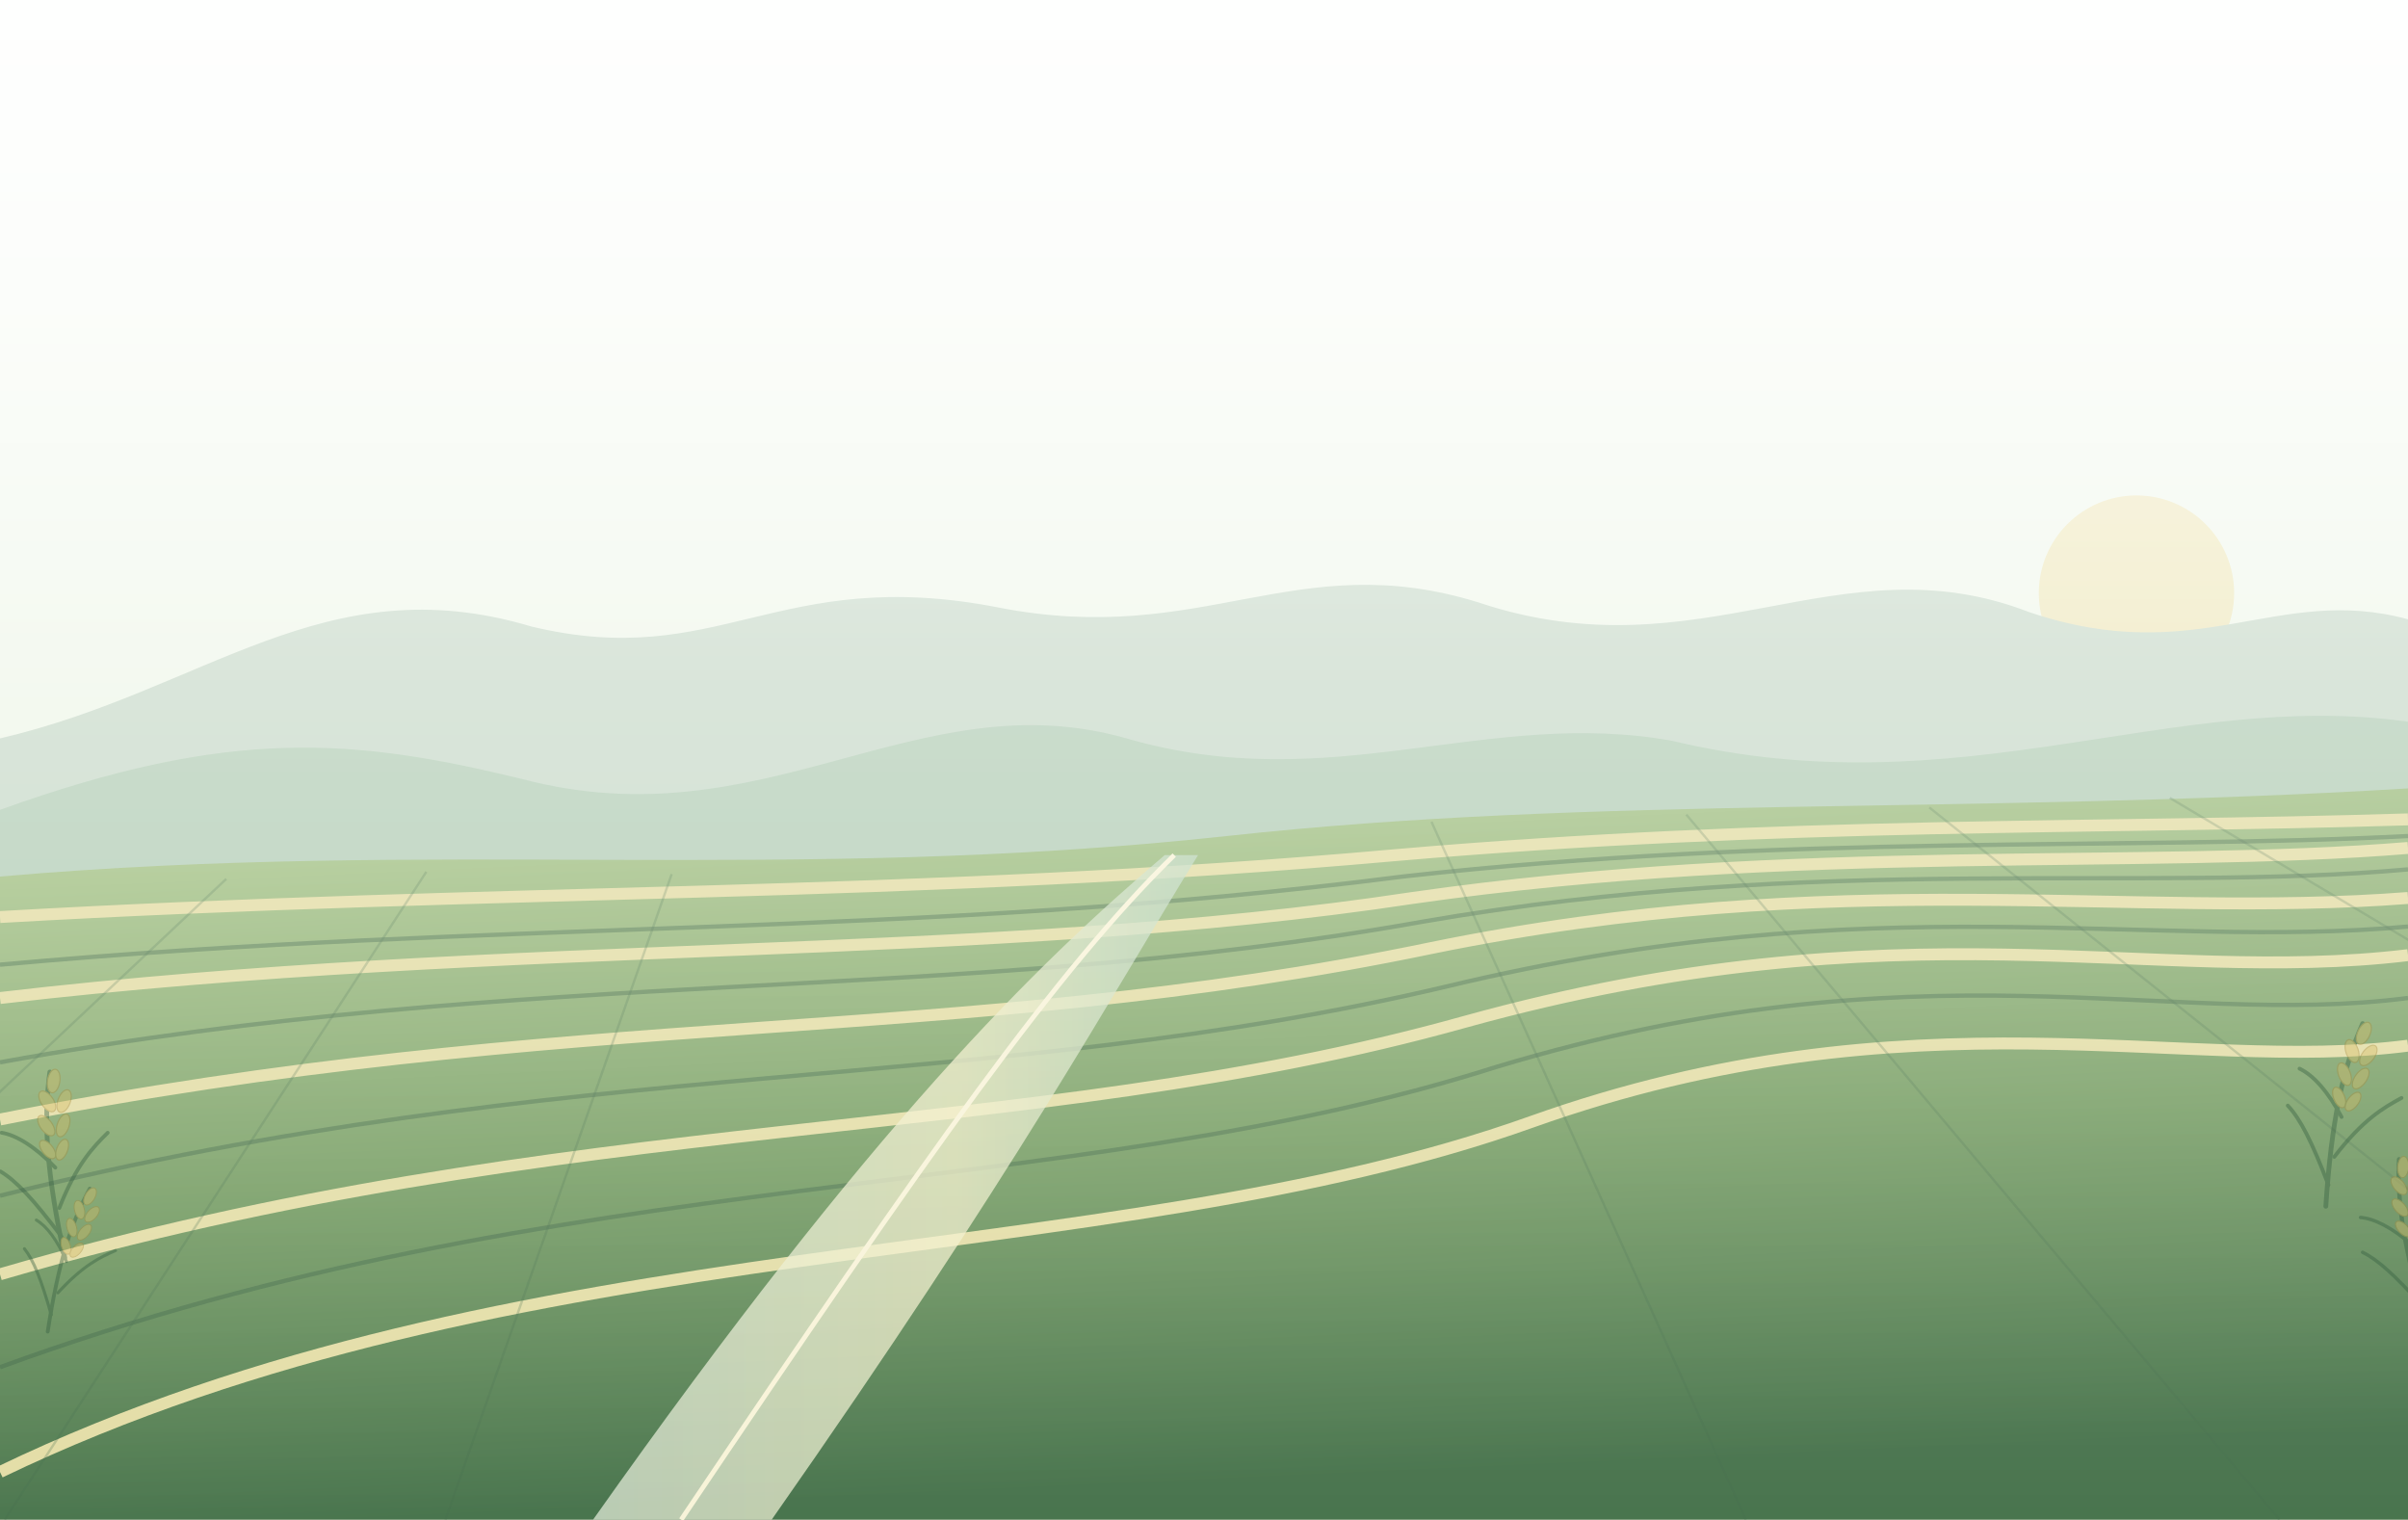
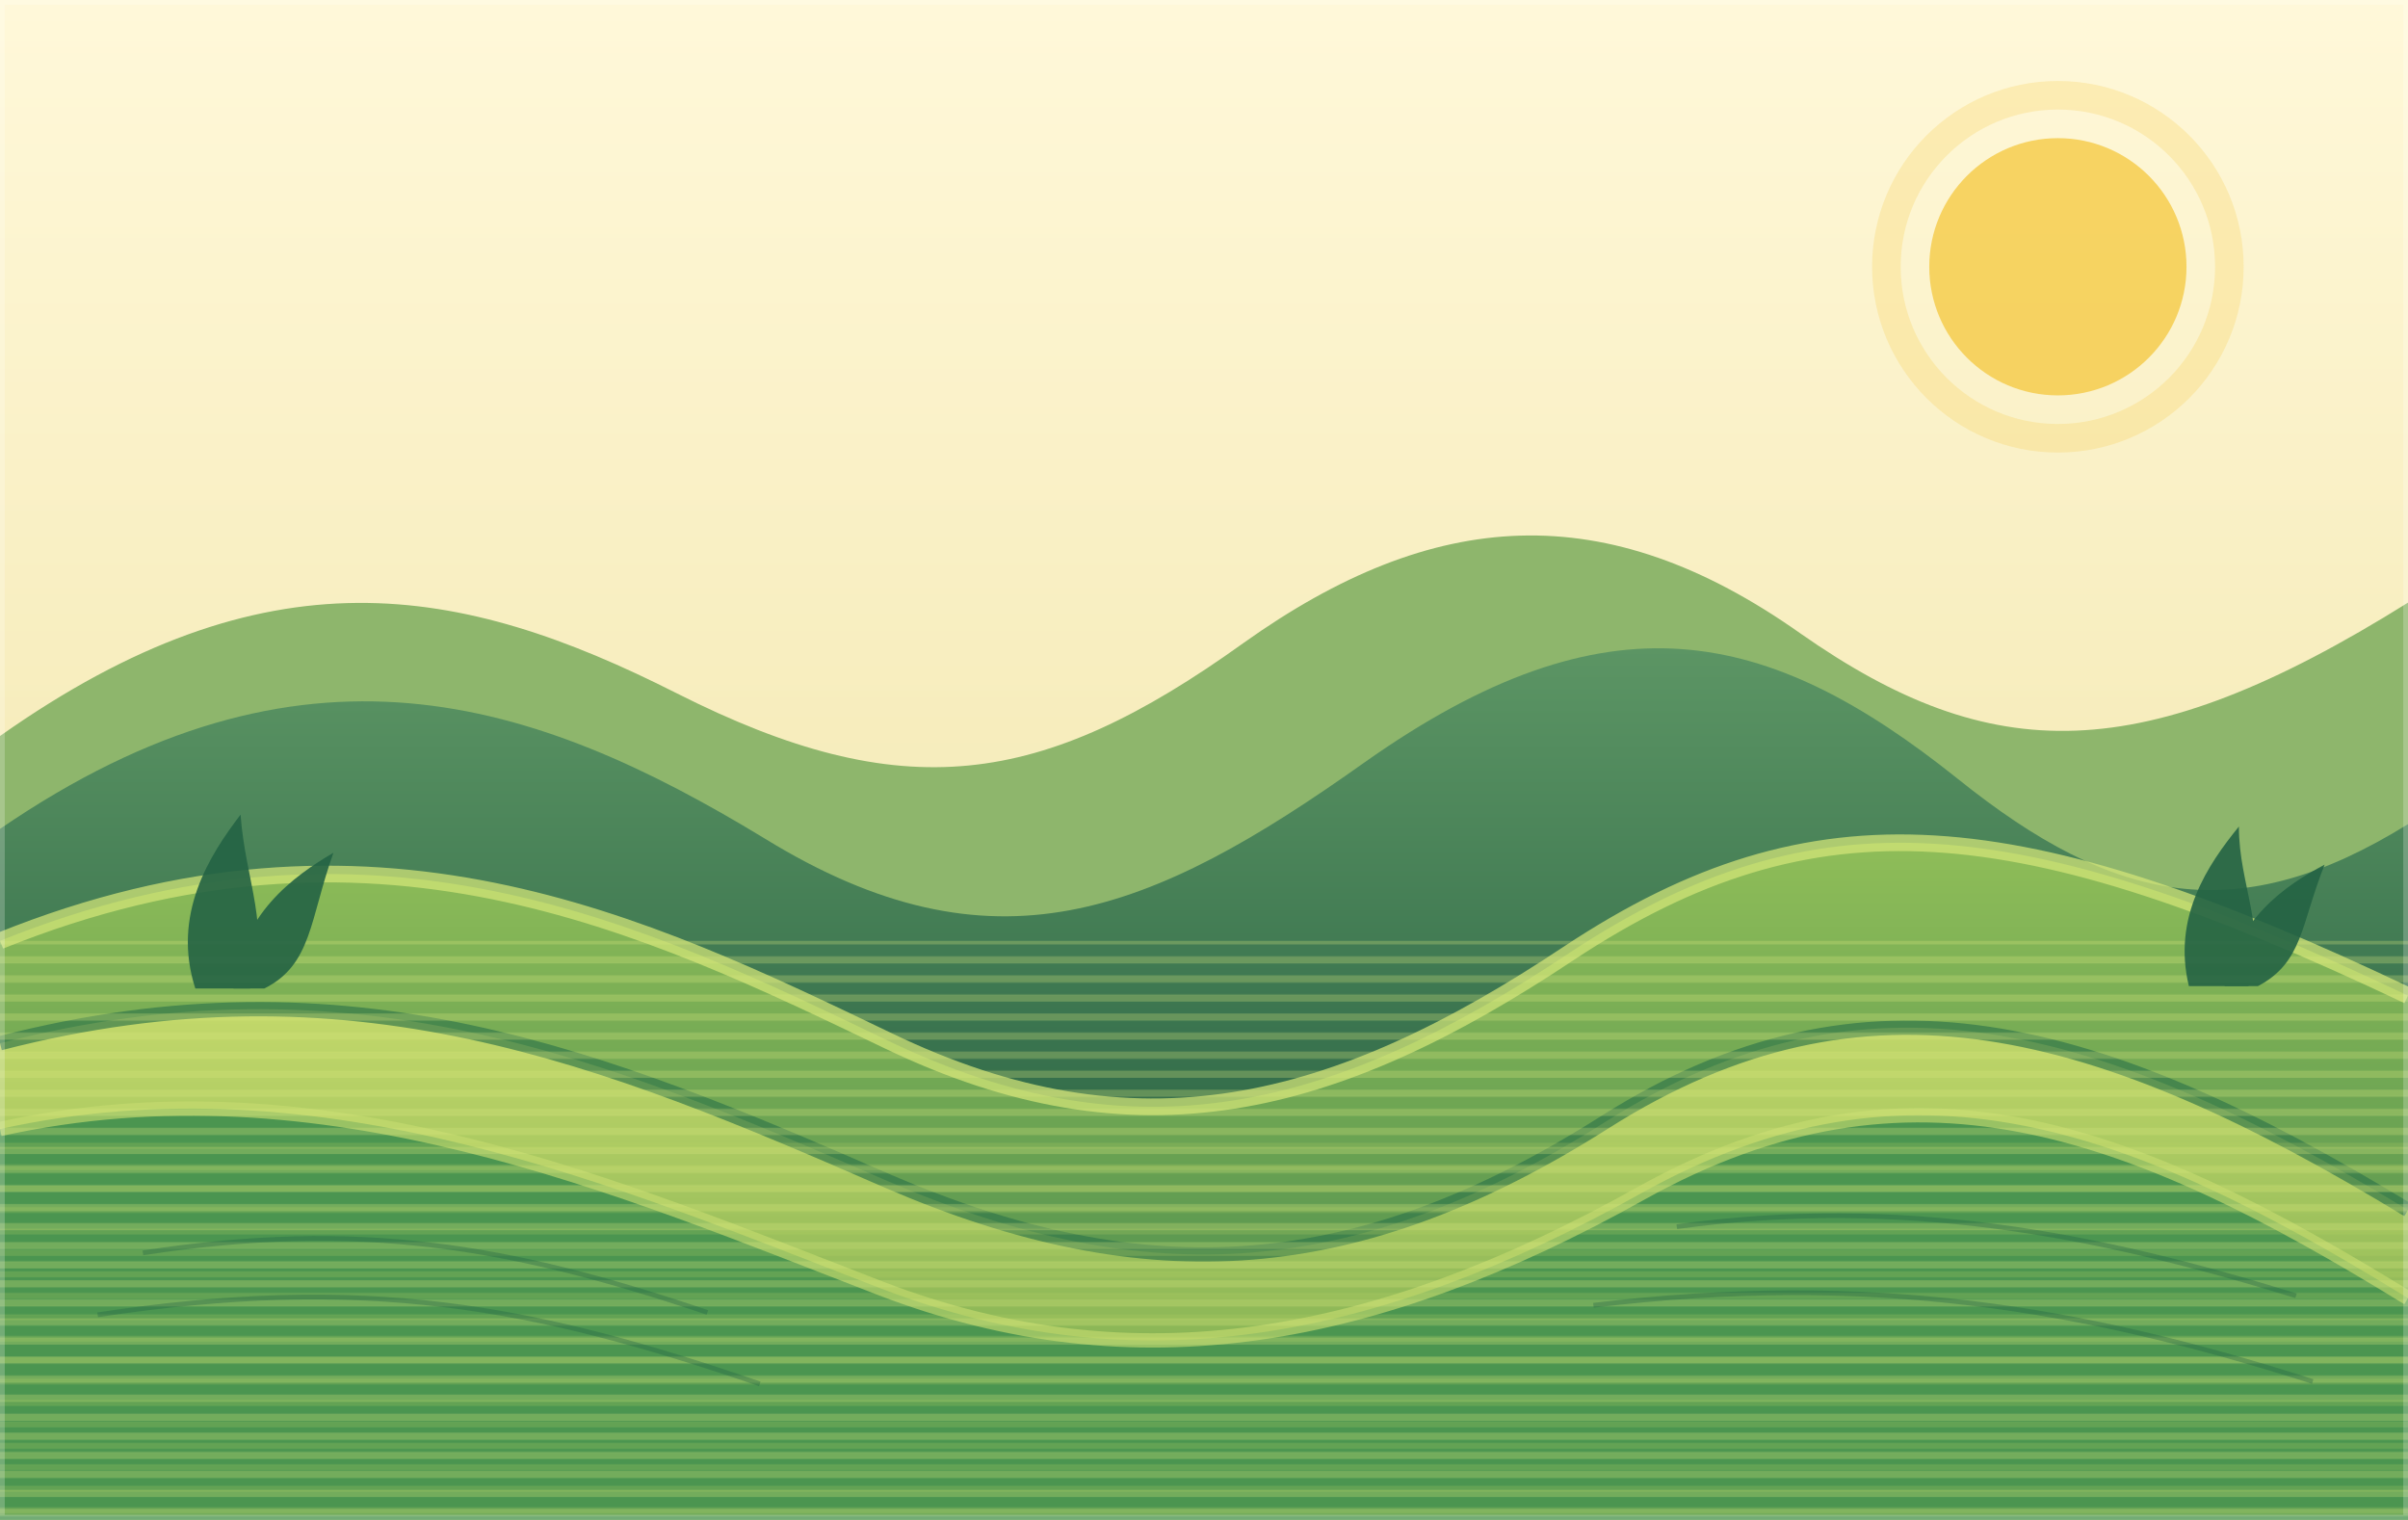
<svg xmlns="http://www.w3.org/2000/svg" width="1011" height="638" viewBox="0 0 1011 638">
  <defs>
    <linearGradient id="sky" x2="0" y2="1">
-       <stop stop-color="#f8fcf7" />
-       <stop offset=".52" stop-color="#edf5e7" />
-       <stop offset="1" stop-color="#f9f3da" />
+       <stop stop-color="#fff8d9" />
+       <stop offset=".48" stop-color="#f7edbd" />
+       <stop offset="1" stop-color="#d8e5bd" />
    </linearGradient>
-     <linearGradient id="fields" x2=".15" y2="1">
-       <stop stop-color="#adc98a" />
-       <stop offset=".55" stop-color="#739b60" />
-       <stop offset="1" stop-color="#426f47" />
+     <linearGradient id="hill" x2="0" y2="1">
+       <stop stop-color="#5c9564" />
+       <stop offset="1" stop-color="#2d6746" />
    </linearGradient>
-     <linearGradient id="light" x2="0" y2="1">
-       <stop stop-color="#ffffff" stop-opacity=".86" />
-       <stop offset=".45" stop-color="#ffffff" stop-opacity=".3" />
-       <stop offset="1" stop-color="#ffffff" stop-opacity=".04" />
+     <linearGradient id="field" x2="0" y2="1">
+       <stop stop-color="#8fbd58" />
+       <stop offset="1" stop-color="#3b814c" />
    </linearGradient>
-     <linearGradient id="water" x2="1" y2="0">
-       <stop stop-color="#dfe9d6" />
-       <stop offset=".6" stop-color="#f3efc9" />
-       <stop offset="1" stop-color="#bed9c4" />
+     <linearGradient id="fieldLight" x2="0" y2="1">
+       <stop stop-color="#c3d86a" />
+       <stop offset="1" stop-color="#6ba34b" />
    </linearGradient>
-     <g id="rice" fill="none" stroke="#315d3f" stroke-linecap="round">
-       <path d="M0 78C-2 42 0 20 6 0" stroke-width="2" />
-       <path d="M0 69C-9 52-15 43-21 38M1 57C11 40 19 34 26 29M2 40C-5 30-12 24-18 22" stroke-width="1.6" />
-       <g fill="#d4bb67" stroke="#a88a38" stroke-width=".5">
-         <ellipse cx="7" cy="4" rx="2.6" ry="5" transform="rotate(18 7 4)" />
-         <ellipse cx="3" cy="12" rx="2.6" ry="5" transform="rotate(-26 3 12)" />
-         <ellipse cx="10" cy="13" rx="2.6" ry="5" transform="rotate(30 10 13)" />
-         <ellipse cx="1" cy="22" rx="2.5" ry="5" transform="rotate(-28 1 22)" />
-         <ellipse cx="8" cy="23" rx="2.5" ry="5" transform="rotate(28 8 23)" />
-         <ellipse cx="0" cy="32" rx="2.3" ry="4.6" transform="rotate(-30 0 32)" />
-         <ellipse cx="6" cy="33" rx="2.3" ry="4.6" transform="rotate(30 6 33)" />
-       </g>
-     </g>
+     <pattern id="rows" width="30" height="16" patternUnits="userSpaceOnUse" patternTransform="skewX(-28)">
+       <path d="M0 3h30M0 11h30" fill="none" stroke="#d8e77e" stroke-opacity=".56" stroke-width="3" />
+     </pattern>
+     <pattern id="rowsDark" width="34" height="18" patternUnits="userSpaceOnUse" patternTransform="skewX(-28)">
+       <path d="M0 4h34M0 13h34" fill="none" stroke="#b8d365" stroke-opacity=".4" stroke-width="2.5" />
+     </pattern>
  </defs>
  <rect width="1011" height="638" fill="url(#sky)" />
-   <circle cx="897" cy="249" r="41" fill="#ecd889" opacity=".48" />
-   <path d="M0 310C86 290 136 237 223 263C302 282 326 237 419 255C505 272 544 229 621 253C714 284 772 226 852 257C923 281 956 245 1011 260V410H0Z" fill="#c9daca" />
-   <path d="M0 340C97 305 149 310 219 327C321 354 385 285 473 310C559 335 624 297 702 311C823 340 912 289 1011 303V421H0Z" fill="#abc9af" opacity=".7" />
-   <path d="M0 368C184 352 330 371 515 351C670 334 827 342 1011 331V638H0Z" fill="url(#fields)" />
-   <path d="M0 385C210 373 385 377 586 359C748 345 883 348 1011 344M0 419C214 394 415 404 593 377C753 354 901 365 1011 356M0 470C242 422 399 440 601 398C772 363 895 386 1011 377M0 535C240 465 429 481 615 429C799 378 903 414 1011 401M0 618C216 514 464 535 643 471C803 414 919 451 1011 439" fill="none" stroke="#e2dca3" stroke-width="5" />
-   <path d="M0 405C209 386 386 394 589 368C749 350 895 357 1011 351M0 446C225 405 401 422 597 387C764 358 899 375 1011 365M0 502C240 442 414 460 608 414C787 371 901 399 1011 389M0 574C238 487 446 506 628 448C807 394 910 432 1011 419" fill="none" stroke="#365f3f" stroke-width="1.8" opacity=".44" />
-   <path d="M489 359C435 405 367 471 249 638H324C427 491 466 419 503 359Z" fill="url(#water)" opacity=".74" />
-   <path d="M493 359C444 407 391 482 286 638" fill="none" stroke="#f8f3d7" stroke-width="2" />
-   <g fill="none" stroke="#3e6745" stroke-width="1" opacity=".26">
-     <path d="M95 369L-191 638M179 366L2 638M282 367L187 638M601 345L733 638M708 342L957 638M810 339L1185 638M911 335L1420 638" />
+   <circle cx="864" cy="112" r="54" fill="#f5c943" fill-opacity=".78" />
+   <circle cx="864" cy="112" r="72" fill="none" stroke="#f5c943" stroke-opacity=".24" stroke-width="12" />
+   <path d="M0 309C112 230 193 245 284 291c95 48 153 40 238-21 80-57 152-62 234-4 80 56 143 57 255-13v172H0Z" fill="#8eb66c" />
+   <path d="M0 348c127-87 224-55 321 4 96 59 162 32 252-32 102-72 169-57 249 7 66 53 118 63 189 19v151H0Z" fill="url(#hill)" />
+   <path d="M0 395c156-63 271-7 373 42 104 50 187 29 286-37 103-68 188-60 352 18v220H0Z" fill="url(#field)" />
+   <path d="M0 438c147-38 254 6 373 58 109 47 197 41 301-25 109-69 207-42 337 37v130H0Z" fill="url(#fieldLight)" />
+   <path d="M0 474c136-30 261 25 370 67 107 41 208 22 319-40 113-63 205-28 322 44v93H0Z" fill="#4b9550" />
+   <path d="M0 395c156-63 271-7 373 42 104 50 187 29 286-37 103-68 188-60 352 18" fill="none" stroke="#d5e779" stroke-width="7" stroke-opacity=".72" />
+   <path d="M0 438c147-38 254 6 373 58 109 47 197 41 301-25 109-69 207-42 337 37" fill="none" stroke="#2f7549" stroke-width="6" stroke-opacity=".66" />
+   <path d="M0 474c136-30 261 25 370 67 107 41 208 22 319-40 113-63 205-28 322 44" fill="none" stroke="#c5da70" stroke-width="6" stroke-opacity=".64" />
+   <path d="M0 395h1011v243H0Z" fill="url(#rows)" opacity=".5" />
+   <path d="M0 474h1011v164H0Z" fill="url(#rowsDark)" opacity=".55" />
+   <g fill="#236344" opacity=".9">
+     <path d="M82 415c-10-31 6-56 19-73 2 28 13 48 4 73Z" />
+     <path d="M98 415c3-31 25-47 42-57-10 28-9 47-29 57Z" />
+     <path d="M919 414c-7-29 8-51 21-67 0 25 12 43 4 67Z" />
+     <path d="M934 414c5-28 25-42 42-51-10 25-9 41-28 51Z" />
  </g>
-   <rect width="1011" height="638" fill="url(#light)" />
-   <g opacity=".4">
-     <use href="#rice" transform="translate(15 451) rotate(-9)" />
-     <use href="#rice" transform="translate(33 498) scale(.8) rotate(12)" />
-     <use href="#rice" transform="translate(986 429) rotate(7)" />
-     <use href="#rice" transform="translate(1002 488) scale(.9) rotate(-14)" />
+   <g fill="none" stroke="#236344" stroke-opacity=".34" stroke-width="2">
+     <path d="M60 526c91-14 154-3 237 25M41 552c112-17 182-4 278 29M704 515c94-13 176 3 260 29M669 548c117-14 205 1 302 32" />
  </g>
+   <rect width="1011" height="638" fill="none" stroke="#fff" stroke-opacity=".22" stroke-width="4" />
</svg>
